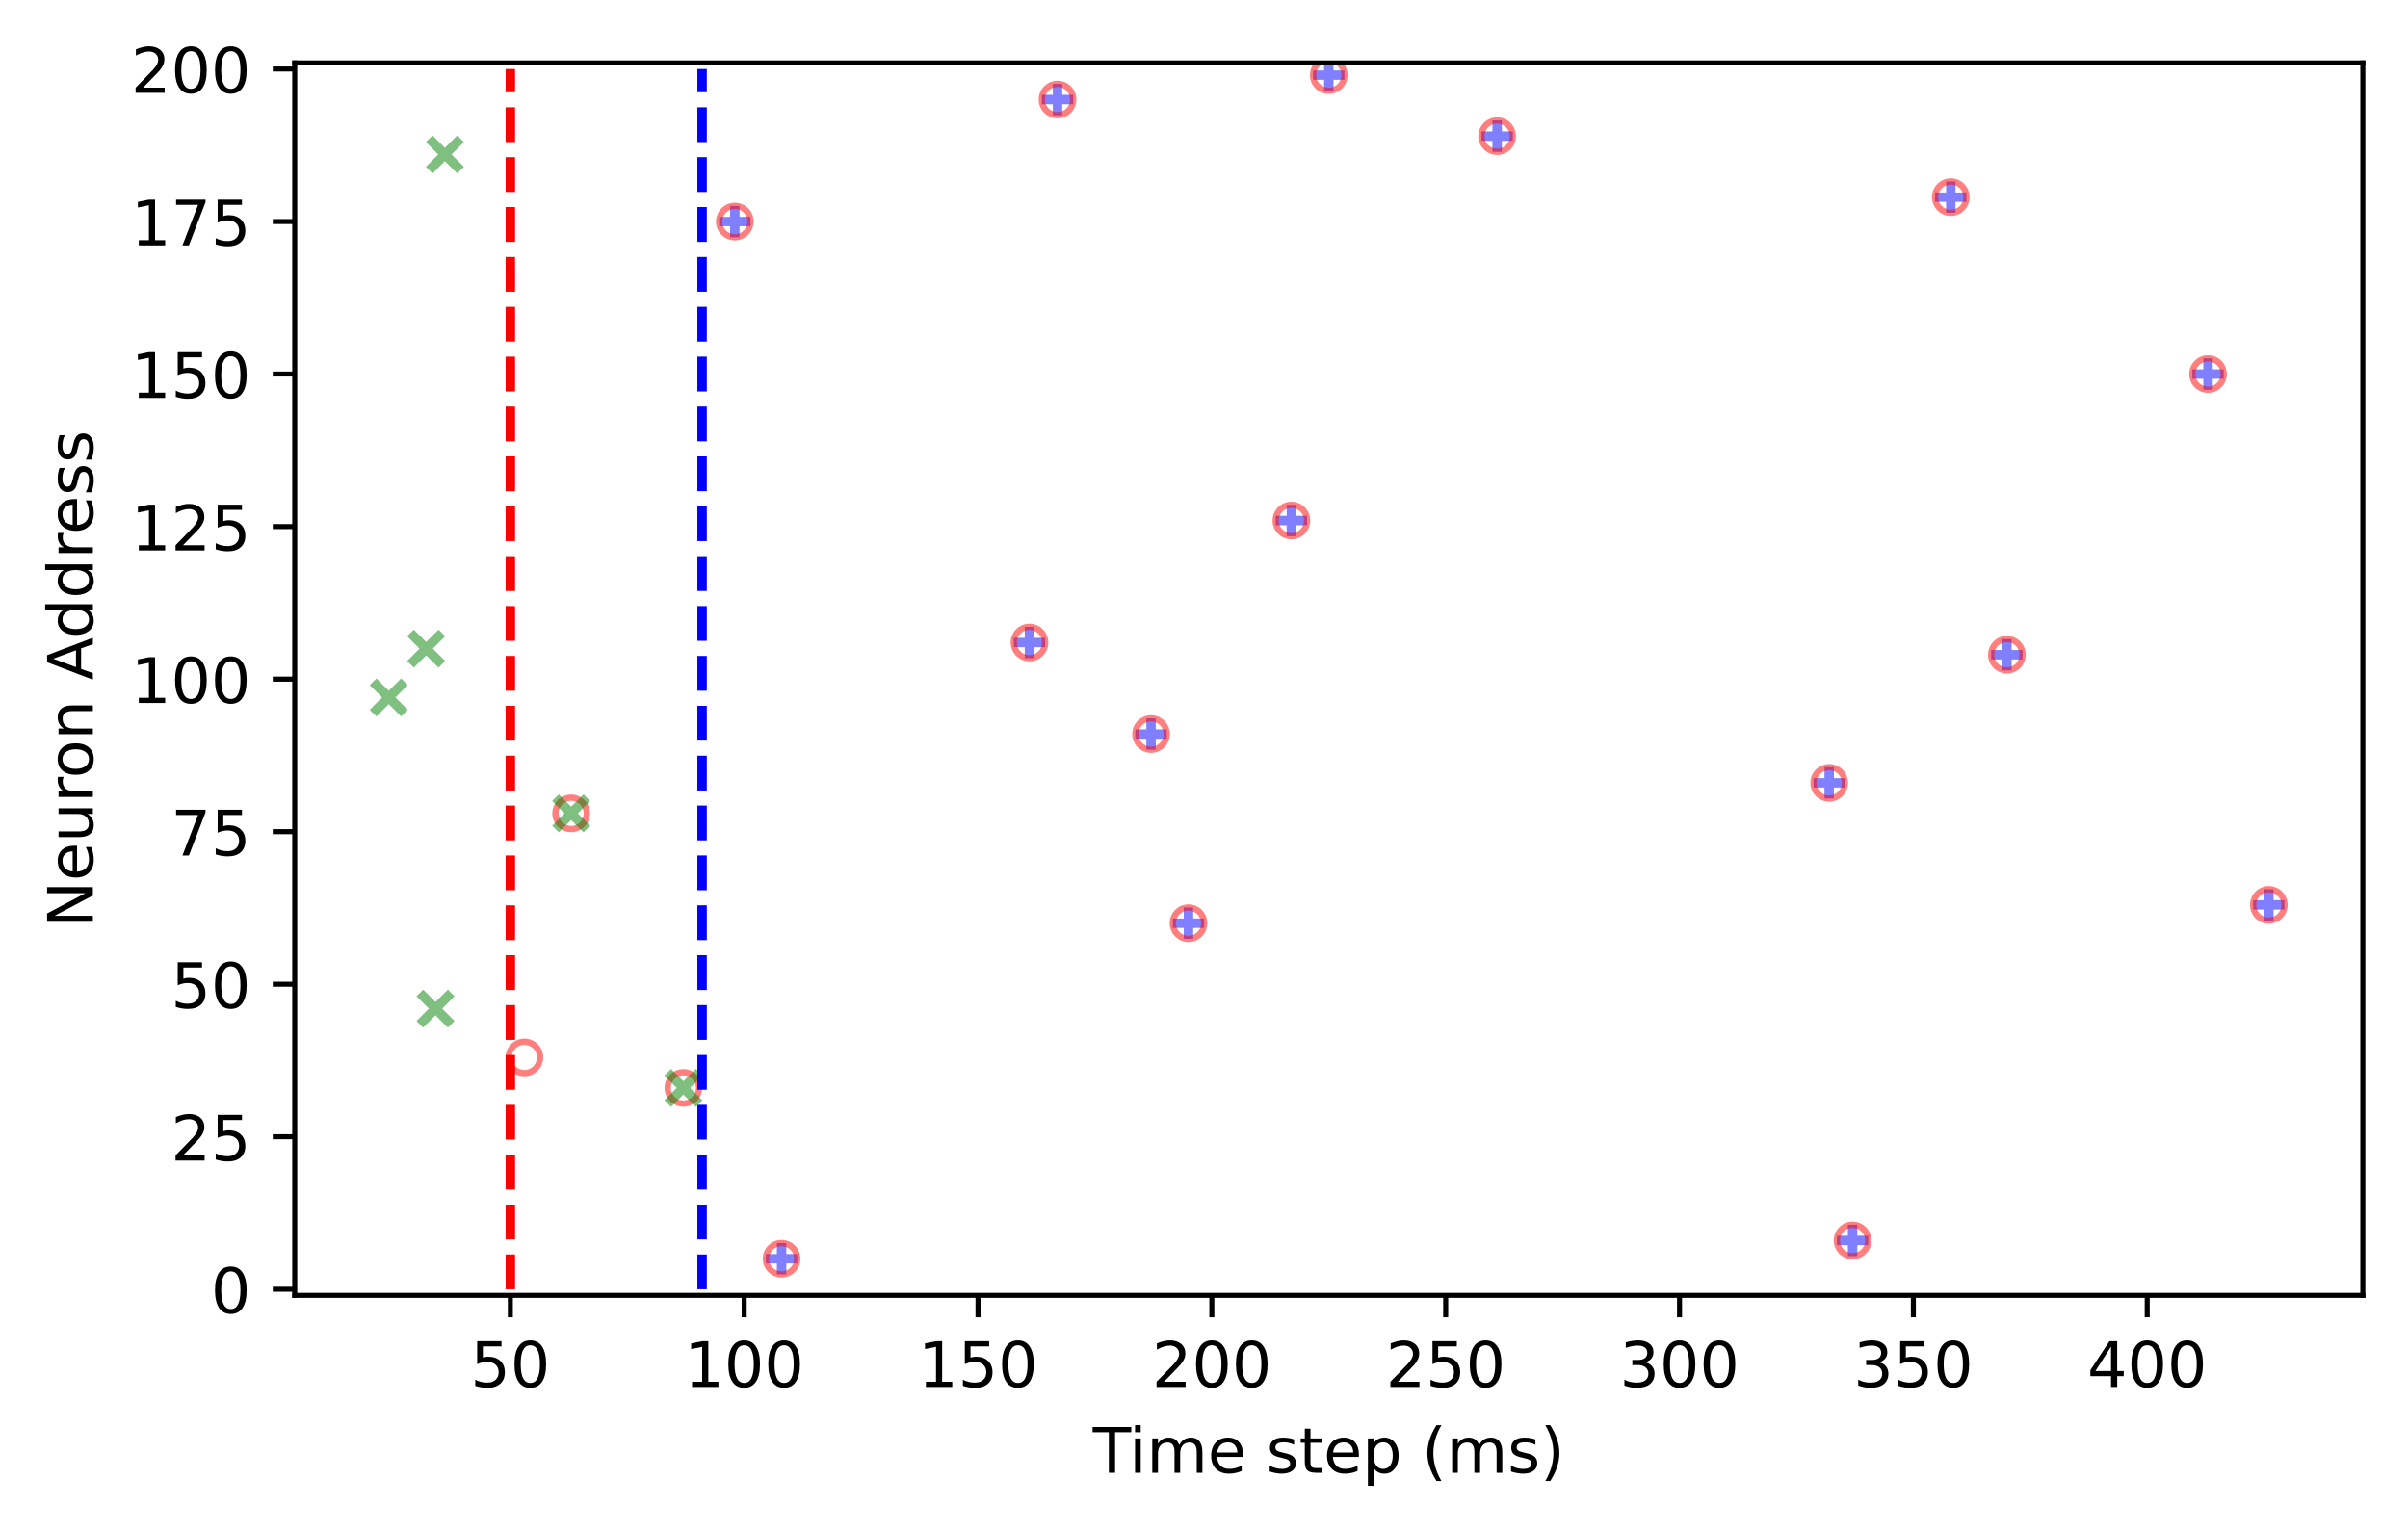
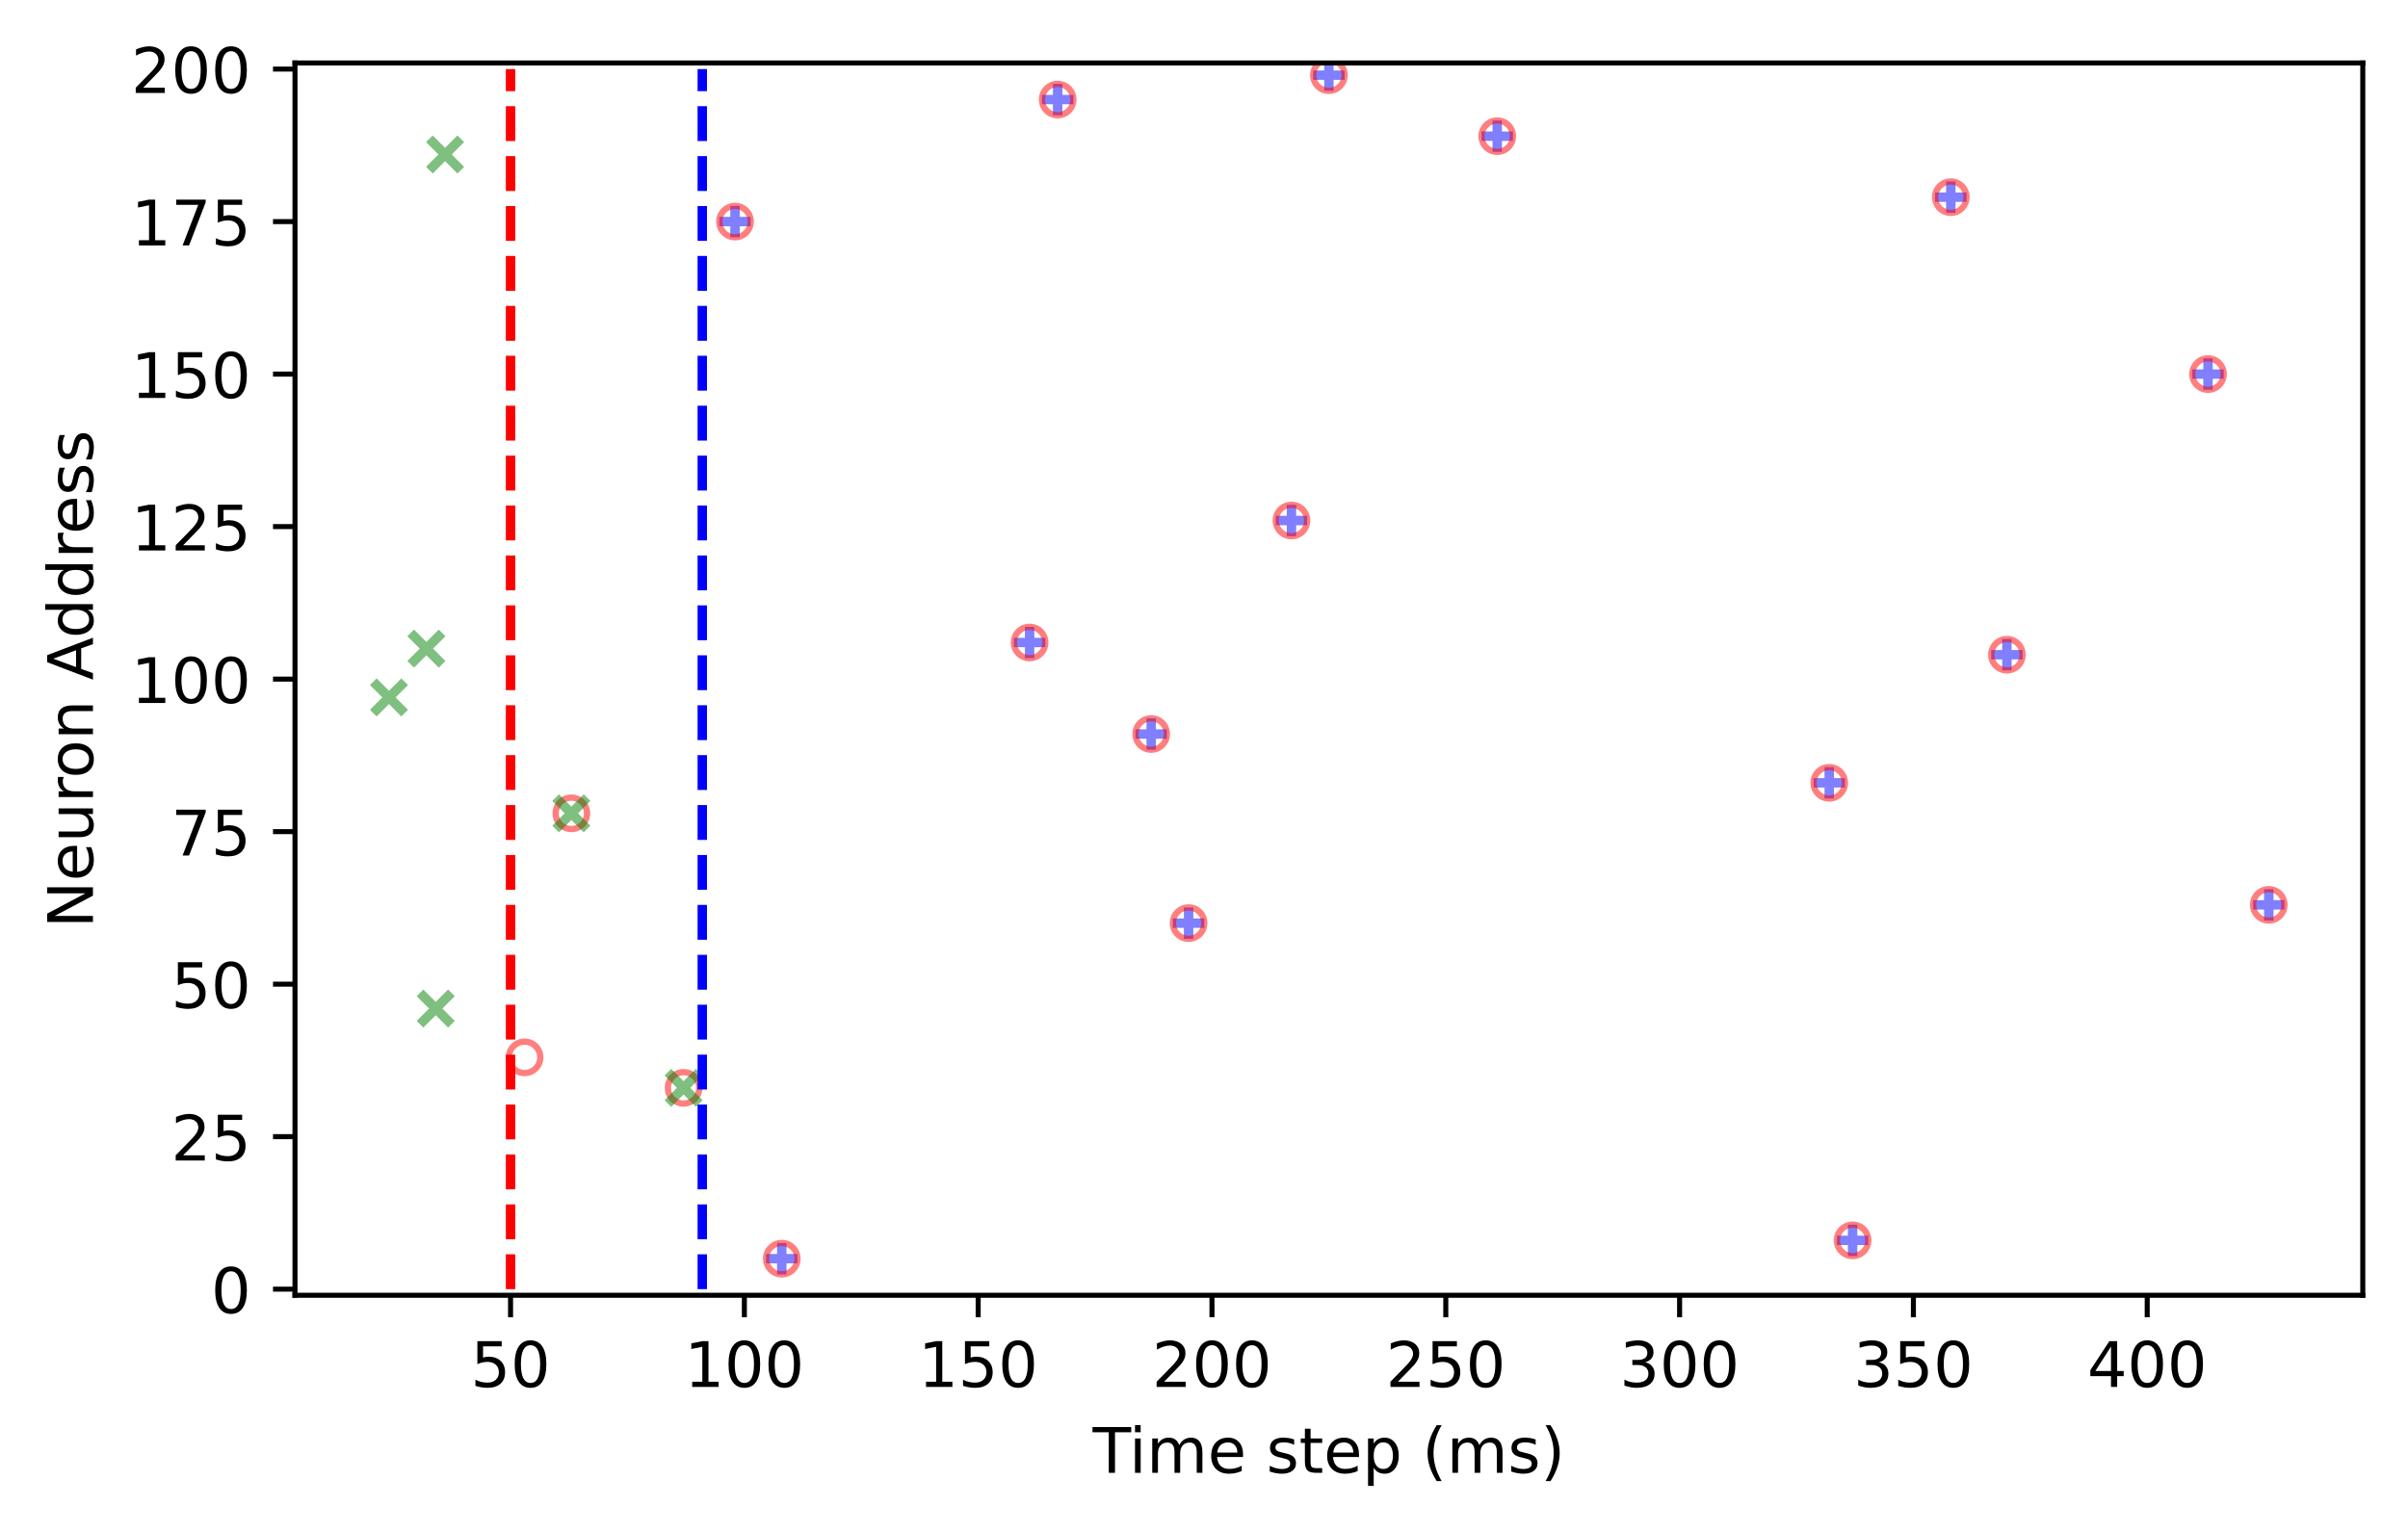
- <svg xmlns="http://www.w3.org/2000/svg" xmlns:xlink="http://www.w3.org/1999/xlink" width="383.693pt" height="244.024pt" viewBox="0 0 383.693 244.024" version="1.1">
+ <svg xmlns="http://www.w3.org/2000/svg" xmlns:xlink="http://www.w3.org/1999/xlink" width="383.386pt" height="243.841pt" viewBox="0 0 383.386 243.841" version="1.1">
  <defs>
    <style type="text/css">*{stroke-linejoin: round; stroke-linecap: butt}</style>
  </defs>
  <g id="figure_1">
    <g id="patch_1">
-       <path d="M 0 244.024  L 383.693 244.024  L 383.693 0  L 0 0  L 0 244.024  z " style="fill: none" />
+       <path d="M 0 243.841  L 383.386 243.841  L 383.386 0  L 0 0  L 0 243.841  z " style="fill: none" />
    </g>
    <g id="axes_1">
      <g id="patch_2">
-         <path d="M 46.966 206.468  L 376.493 206.468  L 376.493 10.027  L 46.966 10.027  L 46.966 206.468  z " style="fill: none" />
+         <path d="M 46.966 206.285  L 376.186 206.285  L 376.186 10.028  L 46.966 10.028  L 46.966 206.285  z " style="fill: none" />
      </g>
      <g id="PathCollection_1">
        <defs>
-           <path id="m88c1c79ac9" d="M -2.5 0  L 2.5 0  M 0 2.5  L 0 -2.5  " style="stroke: #0000ff; stroke-opacity: 0.5; stroke-width: 1.5" />
+           <path id="mb3ec994b3f" d="M -2.5 0  L 2.5 0  M 0 2.5  L 0 -2.5  " style="stroke: #0000ff; stroke-opacity: 0.5; stroke-width: 1.5" />
        </defs>
-         <g clip-path="url(#pcec27d0fc7)">
-           <use xlink:href="#m88c1c79ac9" x="117.089" y="35.311" style="fill: #0000ff; fill-opacity: 0.5; stroke: #0000ff; stroke-opacity: 0.5; stroke-width: 1.5" />
-           <use xlink:href="#m88c1c79ac9" x="124.541" y="200.633" style="fill: #0000ff; fill-opacity: 0.5; stroke: #0000ff; stroke-opacity: 0.5; stroke-width: 1.5" />
-           <use xlink:href="#m88c1c79ac9" x="164.037" y="102.412" style="fill: #0000ff; fill-opacity: 0.5; stroke: #0000ff; stroke-opacity: 0.5; stroke-width: 1.5" />
-           <use xlink:href="#m88c1c79ac9" x="168.508" y="15.862" style="fill: #0000ff; fill-opacity: 0.5; stroke: #0000ff; stroke-opacity: 0.5; stroke-width: 1.5" />
-           <use xlink:href="#m88c1c79ac9" x="183.412" y="117" style="fill: #0000ff; fill-opacity: 0.5; stroke: #0000ff; stroke-opacity: 0.5; stroke-width: 1.5" />
-           <use xlink:href="#m88c1c79ac9" x="189.373" y="147.146" style="fill: #0000ff; fill-opacity: 0.5; stroke: #0000ff; stroke-opacity: 0.5; stroke-width: 1.5" />
-           <use xlink:href="#m88c1c79ac9" x="205.768" y="82.963" style="fill: #0000ff; fill-opacity: 0.5; stroke: #0000ff; stroke-opacity: 0.5; stroke-width: 1.5" />
-           <use xlink:href="#m88c1c79ac9" x="211.729" y="11.972" style="fill: #0000ff; fill-opacity: 0.5; stroke: #0000ff; stroke-opacity: 0.5; stroke-width: 1.5" />
-           <use xlink:href="#m88c1c79ac9" x="238.557" y="21.696" style="fill: #0000ff; fill-opacity: 0.5; stroke: #0000ff; stroke-opacity: 0.5; stroke-width: 1.5" />
-           <use xlink:href="#m88c1c79ac9" x="291.466" y="124.779" style="fill: #0000ff; fill-opacity: 0.5; stroke: #0000ff; stroke-opacity: 0.5; stroke-width: 1.5" />
-           <use xlink:href="#m88c1c79ac9" x="295.192" y="197.715" style="fill: #0000ff; fill-opacity: 0.5; stroke: #0000ff; stroke-opacity: 0.5; stroke-width: 1.5" />
-           <use xlink:href="#m88c1c79ac9" x="310.841" y="31.421" style="fill: #0000ff; fill-opacity: 0.5; stroke: #0000ff; stroke-opacity: 0.5; stroke-width: 1.5" />
-           <use xlink:href="#m88c1c79ac9" x="319.783" y="104.357" style="fill: #0000ff; fill-opacity: 0.5; stroke: #0000ff; stroke-opacity: 0.5; stroke-width: 1.5" />
-           <use xlink:href="#m88c1c79ac9" x="351.827" y="59.623" style="fill: #0000ff; fill-opacity: 0.5; stroke: #0000ff; stroke-opacity: 0.5; stroke-width: 1.5" />
-           <use xlink:href="#m88c1c79ac9" x="361.515" y="144.229" style="fill: #0000ff; fill-opacity: 0.5; stroke: #0000ff; stroke-opacity: 0.5; stroke-width: 1.5" />
+         <g clip-path="url(#p787e05704a)">
+           <use xlink:href="#mb3ec994b3f" x="117.024" y="35.289" style="fill: #0000ff; fill-opacity: 0.5; stroke: #0000ff; stroke-opacity: 0.5; stroke-width: 1.5" />
+           <use xlink:href="#mb3ec994b3f" x="124.469" y="200.456" style="fill: #0000ff; fill-opacity: 0.5; stroke: #0000ff; stroke-opacity: 0.5; stroke-width: 1.5" />
+           <use xlink:href="#mb3ec994b3f" x="163.927" y="102.327" style="fill: #0000ff; fill-opacity: 0.5; stroke: #0000ff; stroke-opacity: 0.5; stroke-width: 1.5" />
+           <use xlink:href="#mb3ec994b3f" x="168.394" y="15.857" style="fill: #0000ff; fill-opacity: 0.5; stroke: #0000ff; stroke-opacity: 0.5; stroke-width: 1.5" />
+           <use xlink:href="#mb3ec994b3f" x="183.284" y="116.901" style="fill: #0000ff; fill-opacity: 0.5; stroke: #0000ff; stroke-opacity: 0.5; stroke-width: 1.5" />
+           <use xlink:href="#mb3ec994b3f" x="189.24" y="147.019" style="fill: #0000ff; fill-opacity: 0.5; stroke: #0000ff; stroke-opacity: 0.5; stroke-width: 1.5" />
+           <use xlink:href="#mb3ec994b3f" x="205.62" y="82.896" style="fill: #0000ff; fill-opacity: 0.5; stroke: #0000ff; stroke-opacity: 0.5; stroke-width: 1.5" />
+           <use xlink:href="#mb3ec994b3f" x="211.576" y="11.971" style="fill: #0000ff; fill-opacity: 0.5; stroke: #0000ff; stroke-opacity: 0.5; stroke-width: 1.5" />
+           <use xlink:href="#mb3ec994b3f" x="238.378" y="21.687" style="fill: #0000ff; fill-opacity: 0.5; stroke: #0000ff; stroke-opacity: 0.5; stroke-width: 1.5" />
+           <use xlink:href="#mb3ec994b3f" x="291.238" y="124.673" style="fill: #0000ff; fill-opacity: 0.5; stroke: #0000ff; stroke-opacity: 0.5; stroke-width: 1.5" />
+           <use xlink:href="#mb3ec994b3f" x="294.96" y="197.541" style="fill: #0000ff; fill-opacity: 0.5; stroke: #0000ff; stroke-opacity: 0.5; stroke-width: 1.5" />
+           <use xlink:href="#mb3ec994b3f" x="310.595" y="31.402" style="fill: #0000ff; fill-opacity: 0.5; stroke: #0000ff; stroke-opacity: 0.5; stroke-width: 1.5" />
+           <use xlink:href="#mb3ec994b3f" x="319.529" y="104.27" style="fill: #0000ff; fill-opacity: 0.5; stroke: #0000ff; stroke-opacity: 0.5; stroke-width: 1.5" />
+           <use xlink:href="#mb3ec994b3f" x="351.543" y="59.578" style="fill: #0000ff; fill-opacity: 0.5; stroke: #0000ff; stroke-opacity: 0.5; stroke-width: 1.5" />
+           <use xlink:href="#mb3ec994b3f" x="361.221" y="144.105" style="fill: #0000ff; fill-opacity: 0.5; stroke: #0000ff; stroke-opacity: 0.5; stroke-width: 1.5" />
        </g>
      </g>
      <g id="PathCollection_2">
        <defs>
-           <path id="C0_0_e7f6a0dc9d" d="M 0 2.5  C 0.663 2.5 1.299 2.237 1.768 1.768  C 2.237 1.299 2.5 0.663 2.5 -0  C 2.5 -0.663 2.237 -1.299 1.768 -1.768  C 1.299 -2.237 0.663 -2.5 0 -2.5  C -0.663 -2.5 -1.299 -2.237 -1.768 -1.768  C -2.237 -1.299 -2.5 -0.663 -2.5 0  C -2.5 0.663 -2.237 1.299 -1.768 1.768  C -1.299 2.237 -0.663 2.5 0 2.5  z " />
+           <path id="C0_0_263f328069" d="M 0 2.5  C 0.663 2.5 1.299 2.237 1.768 1.768  C 2.237 1.299 2.5 0.663 2.5 -0  C 2.5 -0.663 2.237 -1.299 1.768 -1.768  C 1.299 -2.237 0.663 -2.5 0 -2.5  C -0.663 -2.5 -1.299 -2.237 -1.768 -1.768  C -2.237 -1.299 -2.5 -0.663 -2.5 0  C -2.5 0.663 -2.237 1.299 -1.768 1.768  C -1.299 2.237 -0.663 2.5 0 2.5  z " />
        </defs>
-         <g clip-path="url(#pcec27d0fc7)">
-           <use xlink:href="#C0_0_e7f6a0dc9d" x="83.555" y="168.541" style="fill: none; stroke: #ff0000; stroke-opacity: 0.5" />
-         </g>
-         <g clip-path="url(#pcec27d0fc7)">
-           <use xlink:href="#C0_0_e7f6a0dc9d" x="91.007" y="129.642" style="fill: none; stroke: #ff0000; stroke-opacity: 0.5" />
-         </g>
-         <g clip-path="url(#pcec27d0fc7)">
-           <use xlink:href="#C0_0_e7f6a0dc9d" x="108.892" y="173.403" style="fill: none; stroke: #ff0000; stroke-opacity: 0.5" />
-         </g>
-         <g clip-path="url(#pcec27d0fc7)">
-           <use xlink:href="#C0_0_e7f6a0dc9d" x="117.089" y="35.311" style="fill: none; stroke: #ff0000; stroke-opacity: 0.5" />
-         </g>
-         <g clip-path="url(#pcec27d0fc7)">
-           <use xlink:href="#C0_0_e7f6a0dc9d" x="124.541" y="200.633" style="fill: none; stroke: #ff0000; stroke-opacity: 0.5" />
-         </g>
-         <g clip-path="url(#pcec27d0fc7)">
-           <use xlink:href="#C0_0_e7f6a0dc9d" x="164.037" y="102.412" style="fill: none; stroke: #ff0000; stroke-opacity: 0.5" />
-         </g>
-         <g clip-path="url(#pcec27d0fc7)">
-           <use xlink:href="#C0_0_e7f6a0dc9d" x="168.508" y="15.862" style="fill: none; stroke: #ff0000; stroke-opacity: 0.5" />
-         </g>
-         <g clip-path="url(#pcec27d0fc7)">
-           <use xlink:href="#C0_0_e7f6a0dc9d" x="183.412" y="117" style="fill: none; stroke: #ff0000; stroke-opacity: 0.5" />
-         </g>
-         <g clip-path="url(#pcec27d0fc7)">
-           <use xlink:href="#C0_0_e7f6a0dc9d" x="189.373" y="147.146" style="fill: none; stroke: #ff0000; stroke-opacity: 0.5" />
-         </g>
-         <g clip-path="url(#pcec27d0fc7)">
-           <use xlink:href="#C0_0_e7f6a0dc9d" x="205.768" y="82.963" style="fill: none; stroke: #ff0000; stroke-opacity: 0.5" />
-         </g>
-         <g clip-path="url(#pcec27d0fc7)">
-           <use xlink:href="#C0_0_e7f6a0dc9d" x="211.729" y="11.972" style="fill: none; stroke: #ff0000; stroke-opacity: 0.5" />
-         </g>
-         <g clip-path="url(#pcec27d0fc7)">
-           <use xlink:href="#C0_0_e7f6a0dc9d" x="238.557" y="21.696" style="fill: none; stroke: #ff0000; stroke-opacity: 0.5" />
-         </g>
-         <g clip-path="url(#pcec27d0fc7)">
-           <use xlink:href="#C0_0_e7f6a0dc9d" x="291.466" y="124.779" style="fill: none; stroke: #ff0000; stroke-opacity: 0.5" />
-         </g>
-         <g clip-path="url(#pcec27d0fc7)">
-           <use xlink:href="#C0_0_e7f6a0dc9d" x="295.192" y="197.715" style="fill: none; stroke: #ff0000; stroke-opacity: 0.5" />
-         </g>
-         <g clip-path="url(#pcec27d0fc7)">
-           <use xlink:href="#C0_0_e7f6a0dc9d" x="310.841" y="31.421" style="fill: none; stroke: #ff0000; stroke-opacity: 0.5" />
-         </g>
-         <g clip-path="url(#pcec27d0fc7)">
-           <use xlink:href="#C0_0_e7f6a0dc9d" x="319.783" y="104.357" style="fill: none; stroke: #ff0000; stroke-opacity: 0.5" />
-         </g>
-         <g clip-path="url(#pcec27d0fc7)">
-           <use xlink:href="#C0_0_e7f6a0dc9d" x="351.827" y="59.623" style="fill: none; stroke: #ff0000; stroke-opacity: 0.5" />
-         </g>
-         <g clip-path="url(#pcec27d0fc7)">
-           <use xlink:href="#C0_0_e7f6a0dc9d" x="361.515" y="144.229" style="fill: none; stroke: #ff0000; stroke-opacity: 0.5" />
+         <g clip-path="url(#p787e05704a)">
+           <use xlink:href="#C0_0_263f328069" x="83.521" y="168.394" style="fill: none; stroke: #ff0000; stroke-opacity: 0.5" />
+         </g>
+         <g clip-path="url(#p787e05704a)">
+           <use xlink:href="#C0_0_263f328069" x="90.966" y="129.531" style="fill: none; stroke: #ff0000; stroke-opacity: 0.5" />
+         </g>
+         <g clip-path="url(#p787e05704a)">
+           <use xlink:href="#C0_0_263f328069" x="108.834" y="173.252" style="fill: none; stroke: #ff0000; stroke-opacity: 0.5" />
+         </g>
+         <g clip-path="url(#p787e05704a)">
+           <use xlink:href="#C0_0_263f328069" x="117.024" y="35.289" style="fill: none; stroke: #ff0000; stroke-opacity: 0.5" />
+         </g>
+         <g clip-path="url(#p787e05704a)">
+           <use xlink:href="#C0_0_263f328069" x="124.469" y="200.456" style="fill: none; stroke: #ff0000; stroke-opacity: 0.5" />
+         </g>
+         <g clip-path="url(#p787e05704a)">
+           <use xlink:href="#C0_0_263f328069" x="163.927" y="102.327" style="fill: none; stroke: #ff0000; stroke-opacity: 0.5" />
+         </g>
+         <g clip-path="url(#p787e05704a)">
+           <use xlink:href="#C0_0_263f328069" x="168.394" y="15.857" style="fill: none; stroke: #ff0000; stroke-opacity: 0.5" />
+         </g>
+         <g clip-path="url(#p787e05704a)">
+           <use xlink:href="#C0_0_263f328069" x="183.284" y="116.901" style="fill: none; stroke: #ff0000; stroke-opacity: 0.5" />
+         </g>
+         <g clip-path="url(#p787e05704a)">
+           <use xlink:href="#C0_0_263f328069" x="189.24" y="147.019" style="fill: none; stroke: #ff0000; stroke-opacity: 0.5" />
+         </g>
+         <g clip-path="url(#p787e05704a)">
+           <use xlink:href="#C0_0_263f328069" x="205.62" y="82.896" style="fill: none; stroke: #ff0000; stroke-opacity: 0.5" />
+         </g>
+         <g clip-path="url(#p787e05704a)">
+           <use xlink:href="#C0_0_263f328069" x="211.576" y="11.971" style="fill: none; stroke: #ff0000; stroke-opacity: 0.5" />
+         </g>
+         <g clip-path="url(#p787e05704a)">
+           <use xlink:href="#C0_0_263f328069" x="238.378" y="21.687" style="fill: none; stroke: #ff0000; stroke-opacity: 0.5" />
+         </g>
+         <g clip-path="url(#p787e05704a)">
+           <use xlink:href="#C0_0_263f328069" x="291.238" y="124.673" style="fill: none; stroke: #ff0000; stroke-opacity: 0.5" />
+         </g>
+         <g clip-path="url(#p787e05704a)">
+           <use xlink:href="#C0_0_263f328069" x="294.96" y="197.541" style="fill: none; stroke: #ff0000; stroke-opacity: 0.5" />
+         </g>
+         <g clip-path="url(#p787e05704a)">
+           <use xlink:href="#C0_0_263f328069" x="310.595" y="31.402" style="fill: none; stroke: #ff0000; stroke-opacity: 0.5" />
+         </g>
+         <g clip-path="url(#p787e05704a)">
+           <use xlink:href="#C0_0_263f328069" x="319.529" y="104.27" style="fill: none; stroke: #ff0000; stroke-opacity: 0.5" />
+         </g>
+         <g clip-path="url(#p787e05704a)">
+           <use xlink:href="#C0_0_263f328069" x="351.543" y="59.578" style="fill: none; stroke: #ff0000; stroke-opacity: 0.5" />
+         </g>
+         <g clip-path="url(#p787e05704a)">
+           <use xlink:href="#C0_0_263f328069" x="361.221" y="144.105" style="fill: none; stroke: #ff0000; stroke-opacity: 0.5" />
        </g>
      </g>
      <g id="PathCollection_3">
        <defs>
-           <path id="m61734a5dca" d="M -2.5 2.5  L 2.5 -2.5  M -2.5 -2.5  L 2.5 2.5  " style="stroke: #008000; stroke-opacity: 0.5; stroke-width: 1.5" />
+           <path id="m6fbff9b8e3" d="M -2.5 2.5  L 2.5 -2.5  M -2.5 -2.5  L 2.5 2.5  " style="stroke: #008000; stroke-opacity: 0.5; stroke-width: 1.5" />
        </defs>
-         <g clip-path="url(#pcec27d0fc7)">
-           <use xlink:href="#m61734a5dca" x="61.944" y="111.165" style="fill: #008000; fill-opacity: 0.5; stroke: #008000; stroke-opacity: 0.5; stroke-width: 1.5" />
-           <use xlink:href="#m61734a5dca" x="67.906" y="103.385" style="fill: #008000; fill-opacity: 0.5; stroke: #008000; stroke-opacity: 0.5; stroke-width: 1.5" />
-           <use xlink:href="#m61734a5dca" x="69.396" y="160.761" style="fill: #008000; fill-opacity: 0.5; stroke: #008000; stroke-opacity: 0.5; stroke-width: 1.5" />
-           <use xlink:href="#m61734a5dca" x="70.887" y="24.614" style="fill: #008000; fill-opacity: 0.5; stroke: #008000; stroke-opacity: 0.5; stroke-width: 1.5" />
-           <use xlink:href="#m61734a5dca" x="91.007" y="129.642" style="fill: #008000; fill-opacity: 0.5; stroke: #008000; stroke-opacity: 0.5; stroke-width: 1.5" />
-           <use xlink:href="#m61734a5dca" x="108.892" y="173.403" style="fill: #008000; fill-opacity: 0.5; stroke: #008000; stroke-opacity: 0.5; stroke-width: 1.5" />
+         <g clip-path="url(#p787e05704a)">
+           <use xlink:href="#m6fbff9b8e3" x="61.93" y="111.071" style="fill: #008000; fill-opacity: 0.5; stroke: #008000; stroke-opacity: 0.5; stroke-width: 1.5" />
+           <use xlink:href="#m6fbff9b8e3" x="67.886" y="103.299" style="fill: #008000; fill-opacity: 0.5; stroke: #008000; stroke-opacity: 0.5; stroke-width: 1.5" />
+           <use xlink:href="#m6fbff9b8e3" x="69.375" y="160.621" style="fill: #008000; fill-opacity: 0.5; stroke: #008000; stroke-opacity: 0.5; stroke-width: 1.5" />
+           <use xlink:href="#m6fbff9b8e3" x="70.864" y="24.601" style="fill: #008000; fill-opacity: 0.5; stroke: #008000; stroke-opacity: 0.5; stroke-width: 1.5" />
+           <use xlink:href="#m6fbff9b8e3" x="90.966" y="129.531" style="fill: #008000; fill-opacity: 0.5; stroke: #008000; stroke-opacity: 0.5; stroke-width: 1.5" />
+           <use xlink:href="#m6fbff9b8e3" x="108.834" y="173.252" style="fill: #008000; fill-opacity: 0.5; stroke: #008000; stroke-opacity: 0.5; stroke-width: 1.5" />
        </g>
      </g>
      <g id="matplotlib.axis_1">
        <g id="xtick_1">
          <g id="line2d_1">
            <defs>
-               <path id="m3c4c1d982c" d="M 0 0  L 0 3.5  " style="stroke: #000000; stroke-width: 0.8" />
+               <path id="m3c2d49a48f" d="M 0 0  L 0 3.5  " style="stroke: #000000; stroke-width: 0.8" />
            </defs>
            <g>
-               <use xlink:href="#m3c4c1d982c" x="81.319" y="206.468" style="stroke: #000000; stroke-width: 0.8" />
+               <use xlink:href="#m3c2d49a48f" x="81.287" y="206.285" style="stroke: #000000; stroke-width: 0.8" />
            </g>
          </g>
          <g id="text_1">
-             <g transform="translate(74.95686 221.0661) scale(0.1 -0.1)">
+             <g transform="translate(74.92479 220.8837) scale(0.1 -0.1)">
              <defs>
                <path id="DejaVuSans-35" d="M 691 4666  L 3169 4666  L 3169 4134  L 1269 4134  L 1269 2991  Q 1406 3038 1543 3061  Q 1681 3084 1819 3084  Q 2600 3084 3056 2656  Q 3513 2228 3513 1497  Q 3513 744 3044 326  Q 2575 -91 1722 -91  Q 1428 -91 1123 -41  Q 819 9 494 109  L 494 744  Q 775 591 1075 516  Q 1375 441 1709 441  Q 2250 441 2565 725  Q 2881 1009 2881 1497  Q 2881 1984 2565 2268  Q 2250 2553 1709 2553  Q 1456 2553 1204 2497  Q 953 2441 691 2322  L 691 4666  z " transform="scale(0.015625)" />
                <path id="DejaVuSans-30" d="M 2034 4250  Q 1547 4250 1301 3770  Q 1056 3291 1056 2328  Q 1056 1369 1301 889  Q 1547 409 2034 409  Q 2525 409 2770 889  Q 3016 1369 3016 2328  Q 3016 3291 2770 3770  Q 2525 4250 2034 4250  z M 2034 4750  Q 2819 4750 3233 4129  Q 3647 3509 3647 2328  Q 3647 1150 3233 529  Q 2819 -91 2034 -91  Q 1250 -91 836 529  Q 422 1150 422 2328  Q 422 3509 836 4129  Q 1250 4750 2034 4750  z " transform="scale(0.015625)" />
              </defs>
              <use xlink:href="#DejaVuSans-35" />
              <use xlink:href="#DejaVuSans-30" transform="translate(63.62305 0)" />
            </g>
          </g>
        </g>
        <g id="xtick_2">
          <g id="line2d_2">
            <g>
-               <use xlink:href="#m3c4c1d982c" x="118.579" y="206.468" style="stroke: #000000; stroke-width: 0.8" />
+               <use xlink:href="#m3c2d49a48f" x="118.513" y="206.285" style="stroke: #000000; stroke-width: 0.8" />
            </g>
          </g>
          <g id="text_2">
-             <g transform="translate(109.0356 221.0661) scale(0.1 -0.1)">
+             <g transform="translate(108.9688 220.8837) scale(0.1 -0.1)">
              <defs>
                <path id="DejaVuSans-31" d="M 794 531  L 1825 531  L 1825 4091  L 703 3866  L 703 4441  L 1819 4666  L 2450 4666  L 2450 531  L 3481 531  L 3481 0  L 794 0  L 794 531  z " transform="scale(0.015625)" />
              </defs>
              <use xlink:href="#DejaVuSans-31" />
              <use xlink:href="#DejaVuSans-30" transform="translate(63.62305 0)" />
              <use xlink:href="#DejaVuSans-30" transform="translate(127.2461 0)" />
            </g>
          </g>
        </g>
        <g id="xtick_3">
          <g id="line2d_3">
            <g>
-               <use xlink:href="#m3c4c1d982c" x="155.839" y="206.468" style="stroke: #000000; stroke-width: 0.8" />
+               <use xlink:href="#m3c2d49a48f" x="155.738" y="206.285" style="stroke: #000000; stroke-width: 0.8" />
            </g>
          </g>
          <g id="text_3">
-             <g transform="translate(146.2956 221.0661) scale(0.1 -0.1)">
+             <g transform="translate(146.194 220.8837) scale(0.1 -0.1)">
              <use xlink:href="#DejaVuSans-31" />
              <use xlink:href="#DejaVuSans-35" transform="translate(63.62305 0)" />
              <use xlink:href="#DejaVuSans-30" transform="translate(127.2461 0)" />
            </g>
          </g>
        </g>
        <g id="xtick_4">
          <g id="line2d_4">
            <g>
-               <use xlink:href="#m3c4c1d982c" x="193.099" y="206.468" style="stroke: #000000; stroke-width: 0.8" />
+               <use xlink:href="#m3c2d49a48f" x="192.963" y="206.285" style="stroke: #000000; stroke-width: 0.8" />
            </g>
          </g>
          <g id="text_4">
-             <g transform="translate(183.5556 221.0661) scale(0.1 -0.1)">
+             <g transform="translate(183.4193 220.8837) scale(0.1 -0.1)">
              <defs>
                <path id="DejaVuSans-32" d="M 1228 531  L 3431 531  L 3431 0  L 469 0  L 469 531  Q 828 903 1448 1529  Q 2069 2156 2228 2338  Q 2531 2678 2651 2914  Q 2772 3150 2772 3378  Q 2772 3750 2511 3984  Q 2250 4219 1831 4219  Q 1534 4219 1204 4116  Q 875 4013 500 3803  L 500 4441  Q 881 4594 1212 4672  Q 1544 4750 1819 4750  Q 2544 4750 2975 4387  Q 3406 4025 3406 3419  Q 3406 3131 3298 2873  Q 3191 2616 2906 2266  Q 2828 2175 2409 1742  Q 1991 1309 1228 531  z " transform="scale(0.015625)" />
              </defs>
              <use xlink:href="#DejaVuSans-32" />
              <use xlink:href="#DejaVuSans-30" transform="translate(63.62305 0)" />
              <use xlink:href="#DejaVuSans-30" transform="translate(127.2461 0)" />
            </g>
          </g>
        </g>
        <g id="xtick_5">
          <g id="line2d_5">
            <g>
-               <use xlink:href="#m3c4c1d982c" x="230.359" y="206.468" style="stroke: #000000; stroke-width: 0.8" />
+               <use xlink:href="#m3c2d49a48f" x="230.188" y="206.285" style="stroke: #000000; stroke-width: 0.8" />
            </g>
          </g>
          <g id="text_5">
-             <g transform="translate(220.8157 221.0661) scale(0.1 -0.1)">
+             <g transform="translate(220.6445 220.8837) scale(0.1 -0.1)">
              <use xlink:href="#DejaVuSans-32" />
              <use xlink:href="#DejaVuSans-35" transform="translate(63.62305 0)" />
              <use xlink:href="#DejaVuSans-30" transform="translate(127.2461 0)" />
            </g>
          </g>
        </g>
        <g id="xtick_6">
          <g id="line2d_6">
            <g>
-               <use xlink:href="#m3c4c1d982c" x="267.619" y="206.468" style="stroke: #000000; stroke-width: 0.8" />
+               <use xlink:href="#m3c2d49a48f" x="267.413" y="206.285" style="stroke: #000000; stroke-width: 0.8" />
            </g>
          </g>
          <g id="text_6">
-             <g transform="translate(258.0757 221.0661) scale(0.1 -0.1)">
+             <g transform="translate(257.8697 220.8837) scale(0.1 -0.1)">
              <defs>
                <path id="DejaVuSans-33" d="M 2597 2516  Q 3050 2419 3304 2112  Q 3559 1806 3559 1356  Q 3559 666 3084 287  Q 2609 -91 1734 -91  Q 1441 -91 1130 -33  Q 819 25 488 141  L 488 750  Q 750 597 1062 519  Q 1375 441 1716 441  Q 2309 441 2620 675  Q 2931 909 2931 1356  Q 2931 1769 2642 2001  Q 2353 2234 1838 2234  L 1294 2234  L 1294 2753  L 1863 2753  Q 2328 2753 2575 2939  Q 2822 3125 2822 3475  Q 2822 3834 2567 4026  Q 2313 4219 1838 4219  Q 1578 4219 1281 4162  Q 984 4106 628 3988  L 628 4550  Q 988 4650 1302 4700  Q 1616 4750 1894 4750  Q 2613 4750 3031 4423  Q 3450 4097 3450 3541  Q 3450 3153 3228 2886  Q 3006 2619 2597 2516  z " transform="scale(0.015625)" />
              </defs>
              <use xlink:href="#DejaVuSans-33" />
              <use xlink:href="#DejaVuSans-30" transform="translate(63.62305 0)" />
              <use xlink:href="#DejaVuSans-30" transform="translate(127.2461 0)" />
            </g>
          </g>
        </g>
        <g id="xtick_7">
          <g id="line2d_7">
            <g>
-               <use xlink:href="#m3c4c1d982c" x="304.879" y="206.468" style="stroke: #000000; stroke-width: 0.8" />
+               <use xlink:href="#m3c2d49a48f" x="304.639" y="206.285" style="stroke: #000000; stroke-width: 0.8" />
            </g>
          </g>
          <g id="text_7">
-             <g transform="translate(295.3357 221.0661) scale(0.1 -0.1)">
+             <g transform="translate(295.095 220.8837) scale(0.1 -0.1)">
              <use xlink:href="#DejaVuSans-33" />
              <use xlink:href="#DejaVuSans-35" transform="translate(63.62305 0)" />
              <use xlink:href="#DejaVuSans-30" transform="translate(127.2461 0)" />
            </g>
          </g>
        </g>
        <g id="xtick_8">
          <g id="line2d_8">
            <g>
-               <use xlink:href="#m3c4c1d982c" x="342.139" y="206.468" style="stroke: #000000; stroke-width: 0.8" />
+               <use xlink:href="#m3c2d49a48f" x="341.864" y="206.285" style="stroke: #000000; stroke-width: 0.8" />
            </g>
          </g>
          <g id="text_8">
-             <g transform="translate(332.5957 221.0661) scale(0.1 -0.1)">
+             <g transform="translate(332.3202 220.8837) scale(0.1 -0.1)">
              <defs>
                <path id="DejaVuSans-34" d="M 2419 4116  L 825 1625  L 2419 1625  L 2419 4116  z M 2253 4666  L 3047 4666  L 3047 1625  L 3713 1625  L 3713 1100  L 3047 1100  L 3047 0  L 2419 0  L 2419 1100  L 313 1100  L 313 1709  L 2253 4666  z " transform="scale(0.015625)" />
              </defs>
              <use xlink:href="#DejaVuSans-34" />
              <use xlink:href="#DejaVuSans-30" transform="translate(63.62305 0)" />
              <use xlink:href="#DejaVuSans-30" transform="translate(127.2461 0)" />
            </g>
          </g>
        </g>
        <g id="text_9">
-           <g transform="translate(174.1255 234.7442) scale(0.1 -0.1)">
+           <g transform="translate(173.9717 234.5618) scale(0.1 -0.1)">
            <defs>
              <path id="DejaVuSans-54" d="M -19 4666  L 3928 4666  L 3928 4134  L 2272 4134  L 2272 0  L 1638 0  L 1638 4134  L -19 4134  L -19 4666  z " transform="scale(0.015625)" />
              <path id="DejaVuSans-69" d="M 603 3500  L 1178 3500  L 1178 0  L 603 0  L 603 3500  z M 603 4863  L 1178 4863  L 1178 4134  L 603 4134  L 603 4863  z " transform="scale(0.015625)" />
              <path id="DejaVuSans-6d" d="M 3328 2828  Q 3544 3216 3844 3400  Q 4144 3584 4550 3584  Q 5097 3584 5394 3201  Q 5691 2819 5691 2113  L 5691 0  L 5113 0  L 5113 2094  Q 5113 2597 4934 2840  Q 4756 3084 4391 3084  Q 3944 3084 3684 2787  Q 3425 2491 3425 1978  L 3425 0  L 2847 0  L 2847 2094  Q 2847 2600 2669 2842  Q 2491 3084 2119 3084  Q 1678 3084 1418 2786  Q 1159 2488 1159 1978  L 1159 0  L 581 0  L 581 3500  L 1159 3500  L 1159 2956  Q 1356 3278 1631 3431  Q 1906 3584 2284 3584  Q 2666 3584 2933 3390  Q 3200 3197 3328 2828  z " transform="scale(0.015625)" />
              <path id="DejaVuSans-65" d="M 3597 1894  L 3597 1613  L 953 1613  Q 991 1019 1311 708  Q 1631 397 2203 397  Q 2534 397 2845 478  Q 3156 559 3463 722  L 3463 178  Q 3153 47 2828 -22  Q 2503 -91 2169 -91  Q 1331 -91 842 396  Q 353 884 353 1716  Q 353 2575 817 3079  Q 1281 3584 2069 3584  Q 2775 3584 3186 3129  Q 3597 2675 3597 1894  z M 3022 2063  Q 3016 2534 2758 2815  Q 2500 3097 2075 3097  Q 1594 3097 1305 2825  Q 1016 2553 972 2059  L 3022 2063  z " transform="scale(0.015625)" />
              <path id="DejaVuSans-20" transform="scale(0.015625)" />
              <path id="DejaVuSans-73" d="M 2834 3397  L 2834 2853  Q 2591 2978 2328 3040  Q 2066 3103 1784 3103  Q 1356 3103 1142 2972  Q 928 2841 928 2578  Q 928 2378 1081 2264  Q 1234 2150 1697 2047  L 1894 2003  Q 2506 1872 2764 1633  Q 3022 1394 3022 966  Q 3022 478 2636 193  Q 2250 -91 1575 -91  Q 1294 -91 989 -36  Q 684 19 347 128  L 347 722  Q 666 556 975 473  Q 1284 391 1588 391  Q 1994 391 2212 530  Q 2431 669 2431 922  Q 2431 1156 2273 1281  Q 2116 1406 1581 1522  L 1381 1569  Q 847 1681 609 1914  Q 372 2147 372 2553  Q 372 3047 722 3315  Q 1072 3584 1716 3584  Q 2034 3584 2315 3537  Q 2597 3491 2834 3397  z " transform="scale(0.015625)" />
              <path id="DejaVuSans-74" d="M 1172 4494  L 1172 3500  L 2356 3500  L 2356 3053  L 1172 3053  L 1172 1153  Q 1172 725 1289 603  Q 1406 481 1766 481  L 2356 481  L 2356 0  L 1766 0  Q 1100 0 847 248  Q 594 497 594 1153  L 594 3053  L 172 3053  L 172 3500  L 594 3500  L 594 4494  L 1172 4494  z " transform="scale(0.015625)" />
              <path id="DejaVuSans-70" d="M 1159 525  L 1159 -1331  L 581 -1331  L 581 3500  L 1159 3500  L 1159 2969  Q 1341 3281 1617 3432  Q 1894 3584 2278 3584  Q 2916 3584 3314 3078  Q 3713 2572 3713 1747  Q 3713 922 3314 415  Q 2916 -91 2278 -91  Q 1894 -91 1617 61  Q 1341 213 1159 525  z M 3116 1747  Q 3116 2381 2855 2742  Q 2594 3103 2138 3103  Q 1681 3103 1420 2742  Q 1159 2381 1159 1747  Q 1159 1113 1420 752  Q 1681 391 2138 391  Q 2594 391 2855 752  Q 3116 1113 3116 1747  z " transform="scale(0.015625)" />
              <path id="DejaVuSans-28" d="M 1984 4856  Q 1566 4138 1362 3434  Q 1159 2731 1159 2009  Q 1159 1288 1364 580  Q 1569 -128 1984 -844  L 1484 -844  Q 1016 -109 783 600  Q 550 1309 550 2009  Q 550 2706 781 3412  Q 1013 4119 1484 4856  L 1984 4856  z " transform="scale(0.015625)" />
              <path id="DejaVuSans-29" d="M 513 4856  L 1013 4856  Q 1481 4119 1714 3412  Q 1947 2706 1947 2009  Q 1947 1309 1714 600  Q 1481 -109 1013 -844  L 513 -844  Q 928 -128 1133 580  Q 1338 1288 1338 2009  Q 1338 2731 1133 3434  Q 928 4138 513 4856  z " transform="scale(0.015625)" />
            </defs>
            <use xlink:href="#DejaVuSans-54" />
            <use xlink:href="#DejaVuSans-69" transform="translate(57.95898 0)" />
            <use xlink:href="#DejaVuSans-6d" transform="translate(85.74219 0)" />
            <use xlink:href="#DejaVuSans-65" transform="translate(183.1543 0)" />
            <use xlink:href="#DejaVuSans-20" transform="translate(244.6777 0)" />
            <use xlink:href="#DejaVuSans-73" transform="translate(276.4648 0)" />
            <use xlink:href="#DejaVuSans-74" transform="translate(328.5645 0)" />
            <use xlink:href="#DejaVuSans-65" transform="translate(367.7734 0)" />
            <use xlink:href="#DejaVuSans-70" transform="translate(429.2969 0)" />
            <use xlink:href="#DejaVuSans-20" transform="translate(492.7734 0)" />
            <use xlink:href="#DejaVuSans-28" transform="translate(524.5605 0)" />
            <use xlink:href="#DejaVuSans-6d" transform="translate(563.5742 0)" />
            <use xlink:href="#DejaVuSans-73" transform="translate(660.9863 0)" />
            <use xlink:href="#DejaVuSans-29" transform="translate(713.0859 0)" />
          </g>
        </g>
      </g>
      <g id="matplotlib.axis_2">
        <g id="ytick_1">
          <g id="line2d_9">
            <defs>
-               <path id="m1bc3c55c90" d="M 0 0  L -3.5 0  " style="stroke: #000000; stroke-width: 0.8" />
+               <path id="m5dcc934e09" d="M 0 0  L -3.5 0  " style="stroke: #000000; stroke-width: 0.8" />
            </defs>
            <g>
-               <use xlink:href="#m1bc3c55c90" x="46.966" y="205.495" style="stroke: #000000; stroke-width: 0.8" />
+               <use xlink:href="#m5dcc934e09" x="46.966" y="205.314" style="stroke: #000000; stroke-width: 0.8" />
            </g>
          </g>
          <g id="text_10">
-             <g transform="translate(33.60312 209.2944) scale(0.1 -0.1)">
+             <g transform="translate(33.60312 209.1129) scale(0.1 -0.1)">
              <use xlink:href="#DejaVuSans-30" />
            </g>
          </g>
        </g>
        <g id="ytick_2">
          <g id="line2d_10">
            <g>
-               <use xlink:href="#m1bc3c55c90" x="46.966" y="181.183" style="stroke: #000000; stroke-width: 0.8" />
+               <use xlink:href="#m5dcc934e09" x="46.966" y="181.024" style="stroke: #000000; stroke-width: 0.8" />
            </g>
          </g>
          <g id="text_11">
-             <g transform="translate(27.24063 184.9824) scale(0.1 -0.1)">
+             <g transform="translate(27.24063 184.8236) scale(0.1 -0.1)">
              <use xlink:href="#DejaVuSans-32" />
              <use xlink:href="#DejaVuSans-35" transform="translate(63.62305 0)" />
            </g>
          </g>
        </g>
        <g id="ytick_3">
          <g id="line2d_11">
            <g>
-               <use xlink:href="#m1bc3c55c90" x="46.966" y="156.871" style="stroke: #000000; stroke-width: 0.8" />
+               <use xlink:href="#m5dcc934e09" x="46.966" y="156.735" style="stroke: #000000; stroke-width: 0.8" />
            </g>
          </g>
          <g id="text_12">
-             <g transform="translate(27.24063 160.6704) scale(0.1 -0.1)">
+             <g transform="translate(27.24063 160.5343) scale(0.1 -0.1)">
              <use xlink:href="#DejaVuSans-35" />
              <use xlink:href="#DejaVuSans-30" transform="translate(63.62305 0)" />
            </g>
          </g>
        </g>
        <g id="ytick_4">
          <g id="line2d_12">
            <g>
-               <use xlink:href="#m1bc3c55c90" x="46.966" y="132.559" style="stroke: #000000; stroke-width: 0.8" />
+               <use xlink:href="#m5dcc934e09" x="46.966" y="132.446" style="stroke: #000000; stroke-width: 0.8" />
            </g>
          </g>
          <g id="text_13">
-             <g transform="translate(27.24063 136.3584) scale(0.1 -0.1)">
+             <g transform="translate(27.24063 136.245) scale(0.1 -0.1)">
              <defs>
                <path id="DejaVuSans-37" d="M 525 4666  L 3525 4666  L 3525 4397  L 1831 0  L 1172 0  L 2766 4134  L 525 4134  L 525 4666  z " transform="scale(0.015625)" />
              </defs>
              <use xlink:href="#DejaVuSans-37" />
              <use xlink:href="#DejaVuSans-35" transform="translate(63.62305 0)" />
            </g>
          </g>
        </g>
        <g id="ytick_5">
          <g id="line2d_13">
            <g>
-               <use xlink:href="#m1bc3c55c90" x="46.966" y="108.247" style="stroke: #000000; stroke-width: 0.8" />
+               <use xlink:href="#m5dcc934e09" x="46.966" y="108.156" style="stroke: #000000; stroke-width: 0.8" />
            </g>
          </g>
          <g id="text_14">
-             <g transform="translate(20.87813 112.0464) scale(0.1 -0.1)">
+             <g transform="translate(20.87813 111.9557) scale(0.1 -0.1)">
              <use xlink:href="#DejaVuSans-31" />
              <use xlink:href="#DejaVuSans-30" transform="translate(63.62305 0)" />
              <use xlink:href="#DejaVuSans-30" transform="translate(127.2461 0)" />
            </g>
          </g>
        </g>
        <g id="ytick_6">
          <g id="line2d_14">
            <g>
-               <use xlink:href="#m1bc3c55c90" x="46.966" y="83.935" style="stroke: #000000; stroke-width: 0.8" />
+               <use xlink:href="#m5dcc934e09" x="46.966" y="83.867" style="stroke: #000000; stroke-width: 0.8" />
            </g>
          </g>
          <g id="text_15">
-             <g transform="translate(20.87813 87.73443) scale(0.1 -0.1)">
+             <g transform="translate(20.87813 87.66636) scale(0.1 -0.1)">
              <use xlink:href="#DejaVuSans-31" />
              <use xlink:href="#DejaVuSans-32" transform="translate(63.62305 0)" />
              <use xlink:href="#DejaVuSans-35" transform="translate(127.2461 0)" />
            </g>
          </g>
        </g>
        <g id="ytick_7">
          <g id="line2d_15">
            <g>
-               <use xlink:href="#m1bc3c55c90" x="46.966" y="59.623" style="stroke: #000000; stroke-width: 0.8" />
+               <use xlink:href="#m5dcc934e09" x="46.966" y="59.578" style="stroke: #000000; stroke-width: 0.8" />
            </g>
          </g>
          <g id="text_16">
-             <g transform="translate(20.87813 63.42243) scale(0.1 -0.1)">
+             <g transform="translate(20.87813 63.37705) scale(0.1 -0.1)">
              <use xlink:href="#DejaVuSans-31" />
              <use xlink:href="#DejaVuSans-35" transform="translate(63.62305 0)" />
              <use xlink:href="#DejaVuSans-30" transform="translate(127.2461 0)" />
            </g>
          </g>
        </g>
        <g id="ytick_8">
          <g id="line2d_16">
            <g>
-               <use xlink:href="#m1bc3c55c90" x="46.966" y="35.311" style="stroke: #000000; stroke-width: 0.8" />
+               <use xlink:href="#m5dcc934e09" x="46.966" y="35.289" style="stroke: #000000; stroke-width: 0.8" />
            </g>
          </g>
          <g id="text_17">
-             <g transform="translate(20.87813 39.11044) scale(0.1 -0.1)">
+             <g transform="translate(20.87813 39.08774) scale(0.1 -0.1)">
              <use xlink:href="#DejaVuSans-31" />
              <use xlink:href="#DejaVuSans-37" transform="translate(63.62305 0)" />
              <use xlink:href="#DejaVuSans-35" transform="translate(127.2461 0)" />
            </g>
          </g>
        </g>
        <g id="ytick_9">
          <g id="line2d_17">
            <g>
-               <use xlink:href="#m1bc3c55c90" x="46.966" y="10.999" style="stroke: #000000; stroke-width: 0.8" />
+               <use xlink:href="#m5dcc934e09" x="46.966" y="10.999" style="stroke: #000000; stroke-width: 0.8" />
            </g>
          </g>
          <g id="text_18">
            <g transform="translate(20.87813 14.79844) scale(0.1 -0.1)">
              <use xlink:href="#DejaVuSans-32" />
              <use xlink:href="#DejaVuSans-30" transform="translate(63.62305 0)" />
              <use xlink:href="#DejaVuSans-30" transform="translate(127.2461 0)" />
            </g>
          </g>
        </g>
        <g id="text_19">
-           <g transform="translate(14.79844 147.9035) rotate(-90) scale(0.1 -0.1)">
+           <g transform="translate(14.79844 147.8127) rotate(-90) scale(0.1 -0.1)">
            <defs>
              <path id="DejaVuSans-4e" d="M 628 4666  L 1478 4666  L 3547 763  L 3547 4666  L 4159 4666  L 4159 0  L 3309 0  L 1241 3903  L 1241 0  L 628 0  L 628 4666  z " transform="scale(0.015625)" />
              <path id="DejaVuSans-75" d="M 544 1381  L 544 3500  L 1119 3500  L 1119 1403  Q 1119 906 1312 657  Q 1506 409 1894 409  Q 2359 409 2629 706  Q 2900 1003 2900 1516  L 2900 3500  L 3475 3500  L 3475 0  L 2900 0  L 2900 538  Q 2691 219 2414 64  Q 2138 -91 1772 -91  Q 1169 -91 856 284  Q 544 659 544 1381  z M 1991 3584  L 1991 3584  z " transform="scale(0.015625)" />
              <path id="DejaVuSans-72" d="M 2631 2963  Q 2534 3019 2420 3045  Q 2306 3072 2169 3072  Q 1681 3072 1420 2755  Q 1159 2438 1159 1844  L 1159 0  L 581 0  L 581 3500  L 1159 3500  L 1159 2956  Q 1341 3275 1631 3429  Q 1922 3584 2338 3584  Q 2397 3584 2469 3576  Q 2541 3569 2628 3553  L 2631 2963  z " transform="scale(0.015625)" />
              <path id="DejaVuSans-6f" d="M 1959 3097  Q 1497 3097 1228 2736  Q 959 2375 959 1747  Q 959 1119 1226 758  Q 1494 397 1959 397  Q 2419 397 2687 759  Q 2956 1122 2956 1747  Q 2956 2369 2687 2733  Q 2419 3097 1959 3097  z M 1959 3584  Q 2709 3584 3137 3096  Q 3566 2609 3566 1747  Q 3566 888 3137 398  Q 2709 -91 1959 -91  Q 1206 -91 779 398  Q 353 888 353 1747  Q 353 2609 779 3096  Q 1206 3584 1959 3584  z " transform="scale(0.015625)" />
              <path id="DejaVuSans-6e" d="M 3513 2113  L 3513 0  L 2938 0  L 2938 2094  Q 2938 2591 2744 2837  Q 2550 3084 2163 3084  Q 1697 3084 1428 2787  Q 1159 2491 1159 1978  L 1159 0  L 581 0  L 581 3500  L 1159 3500  L 1159 2956  Q 1366 3272 1645 3428  Q 1925 3584 2291 3584  Q 2894 3584 3203 3211  Q 3513 2838 3513 2113  z " transform="scale(0.015625)" />
              <path id="DejaVuSans-41" d="M 2188 4044  L 1331 1722  L 3047 1722  L 2188 4044  z M 1831 4666  L 2547 4666  L 4325 0  L 3669 0  L 3244 1197  L 1141 1197  L 716 0  L 50 0  L 1831 4666  z " transform="scale(0.015625)" />
              <path id="DejaVuSans-64" d="M 2906 2969  L 2906 4863  L 3481 4863  L 3481 0  L 2906 0  L 2906 525  Q 2725 213 2448 61  Q 2172 -91 1784 -91  Q 1150 -91 751 415  Q 353 922 353 1747  Q 353 2572 751 3078  Q 1150 3584 1784 3584  Q 2172 3584 2448 3432  Q 2725 3281 2906 2969  z M 947 1747  Q 947 1113 1208 752  Q 1469 391 1925 391  Q 2381 391 2643 752  Q 2906 1113 2906 1747  Q 2906 2381 2643 2742  Q 2381 3103 1925 3103  Q 1469 3103 1208 2742  Q 947 2381 947 1747  z " transform="scale(0.015625)" />
            </defs>
            <use xlink:href="#DejaVuSans-4e" />
            <use xlink:href="#DejaVuSans-65" transform="translate(74.80469 0)" />
            <use xlink:href="#DejaVuSans-75" transform="translate(136.3281 0)" />
            <use xlink:href="#DejaVuSans-72" transform="translate(199.707 0)" />
            <use xlink:href="#DejaVuSans-6f" transform="translate(238.5703 0)" />
            <use xlink:href="#DejaVuSans-6e" transform="translate(299.752 0)" />
            <use xlink:href="#DejaVuSans-20" transform="translate(363.1309 0)" />
            <use xlink:href="#DejaVuSans-41" transform="translate(394.918 0)" />
            <use xlink:href="#DejaVuSans-64" transform="translate(461.5762 0)" />
            <use xlink:href="#DejaVuSans-64" transform="translate(525.0527 0)" />
            <use xlink:href="#DejaVuSans-72" transform="translate(588.5293 0)" />
            <use xlink:href="#DejaVuSans-65" transform="translate(627.3926 0)" />
            <use xlink:href="#DejaVuSans-73" transform="translate(688.916 0)" />
            <use xlink:href="#DejaVuSans-73" transform="translate(741.0156 0)" />
          </g>
        </g>
      </g>
      <g id="LineCollection_1">
-         <path d="M 81.319 205.495  L 81.319 10.999  " clip-path="url(#pcec27d0fc7)" style="fill: none; stroke-dasharray: 5.55,2.4; stroke-dashoffset: 0; stroke: #ff0000; stroke-width: 1.5" />
+         <path d="M 81.287 205.314  L 81.287 10.999  " clip-path="url(#p787e05704a)" style="fill: none; stroke-dasharray: 5.55,2.4; stroke-dashoffset: 0; stroke: #ff0000; stroke-width: 1.5" />
      </g>
      <g id="LineCollection_2">
-         <path d="M 111.873 205.495  L 111.873 10.999  " clip-path="url(#pcec27d0fc7)" style="fill: none; stroke-dasharray: 5.55,2.4; stroke-dashoffset: 0; stroke: #0000ff; stroke-width: 1.5" />
+         <path d="M 111.812 205.314  L 111.812 10.999  " clip-path="url(#p787e05704a)" style="fill: none; stroke-dasharray: 5.55,2.4; stroke-dashoffset: 0; stroke: #0000ff; stroke-width: 1.5" />
      </g>
      <g id="patch_3">
-         <path d="M 46.966 206.468  L 46.966 10.027  " style="fill: none; stroke: #000000; stroke-width: 0.8; stroke-linejoin: miter; stroke-linecap: square" />
+         <path d="M 46.966 206.285  L 46.966 10.028  " style="fill: none; stroke: #000000; stroke-width: 0.8; stroke-linejoin: miter; stroke-linecap: square" />
      </g>
      <g id="patch_4">
-         <path d="M 376.493 206.468  L 376.493 10.027  " style="fill: none; stroke: #000000; stroke-width: 0.8; stroke-linejoin: miter; stroke-linecap: square" />
+         <path d="M 376.186 206.285  L 376.186 10.028  " style="fill: none; stroke: #000000; stroke-width: 0.8; stroke-linejoin: miter; stroke-linecap: square" />
      </g>
      <g id="patch_5">
-         <path d="M 46.966 206.468  L 376.493 206.468  " style="fill: none; stroke: #000000; stroke-width: 0.8; stroke-linejoin: miter; stroke-linecap: square" />
+         <path d="M 46.966 206.285  L 376.186 206.285  " style="fill: none; stroke: #000000; stroke-width: 0.8; stroke-linejoin: miter; stroke-linecap: square" />
      </g>
      <g id="patch_6">
-         <path d="M 46.966 10.027  L 376.493 10.027  " style="fill: none; stroke: #000000; stroke-width: 0.8; stroke-linejoin: miter; stroke-linecap: square" />
+         <path d="M 46.966 10.028  L 376.186 10.028  " style="fill: none; stroke: #000000; stroke-width: 0.8; stroke-linejoin: miter; stroke-linecap: square" />
      </g>
    </g>
  </g>
  <defs>
-     <clipPath id="pcec27d0fc7">
-       <rect x="46.966" y="10.027" width="329.528" height="196.441" />
+     <clipPath id="p787e05704a">
+       <rect x="46.966" y="10.028" width="329.22" height="196.258" />
    </clipPath>
  </defs>
</svg>
